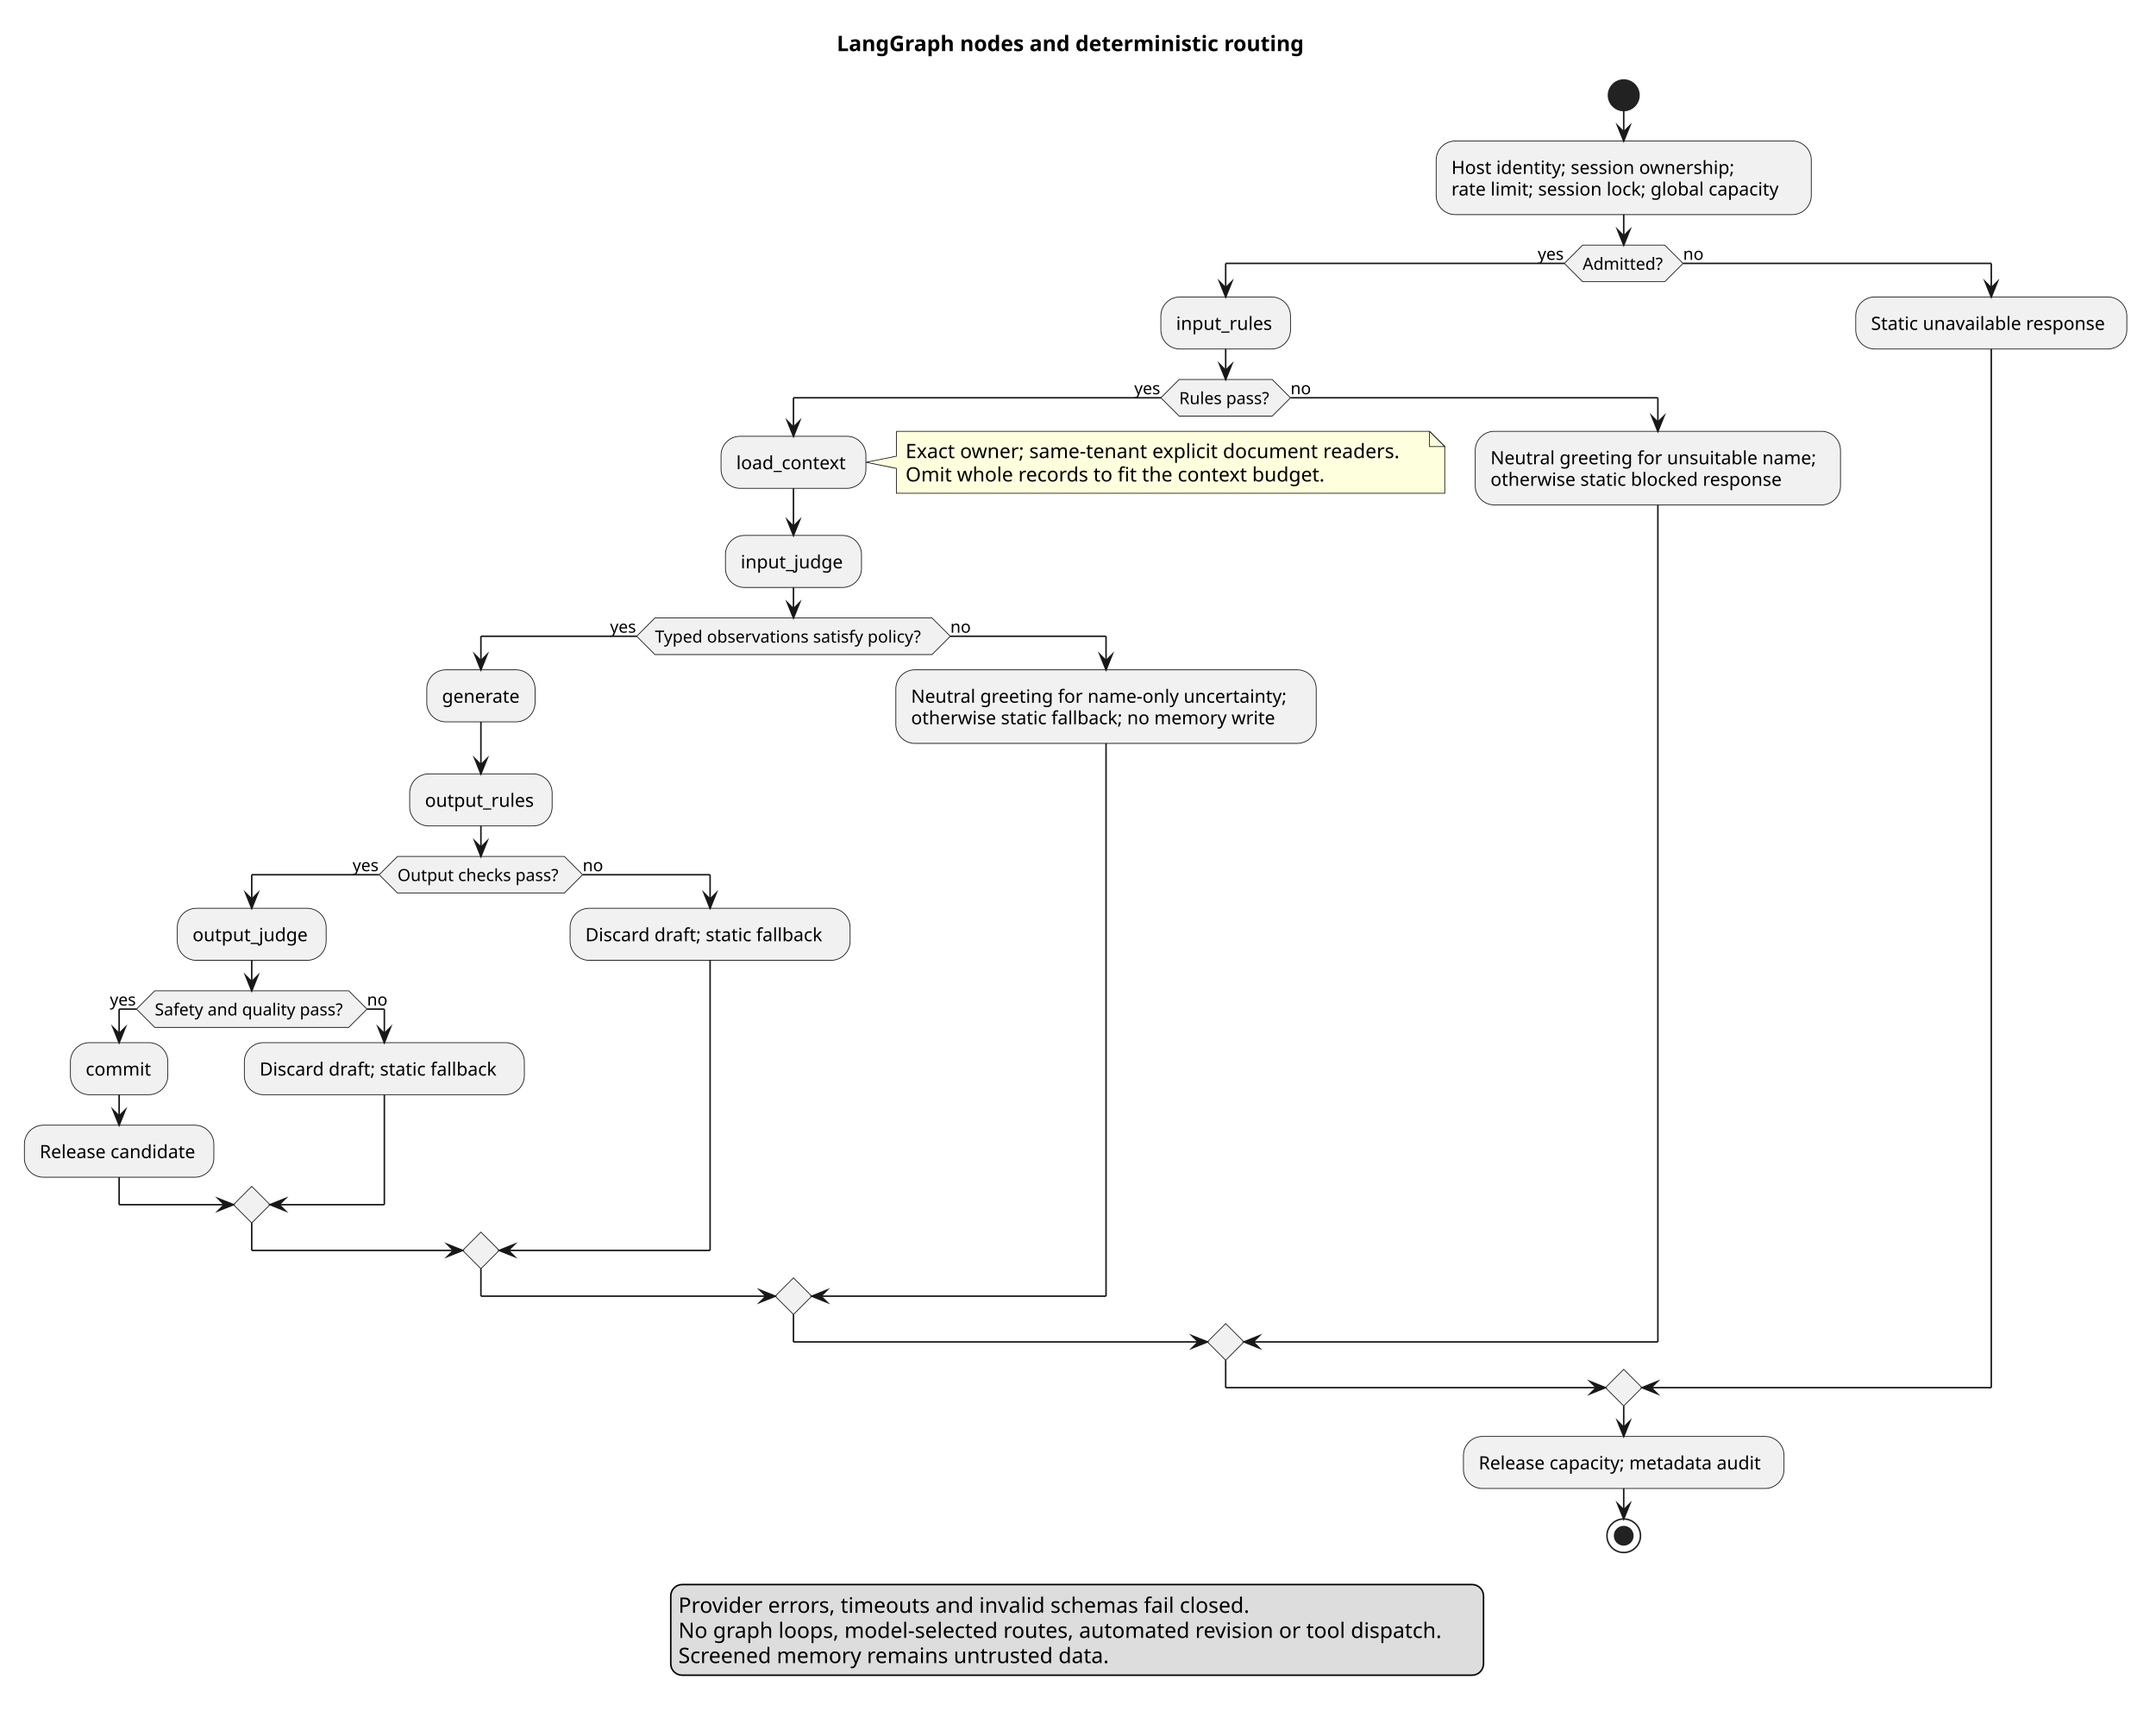
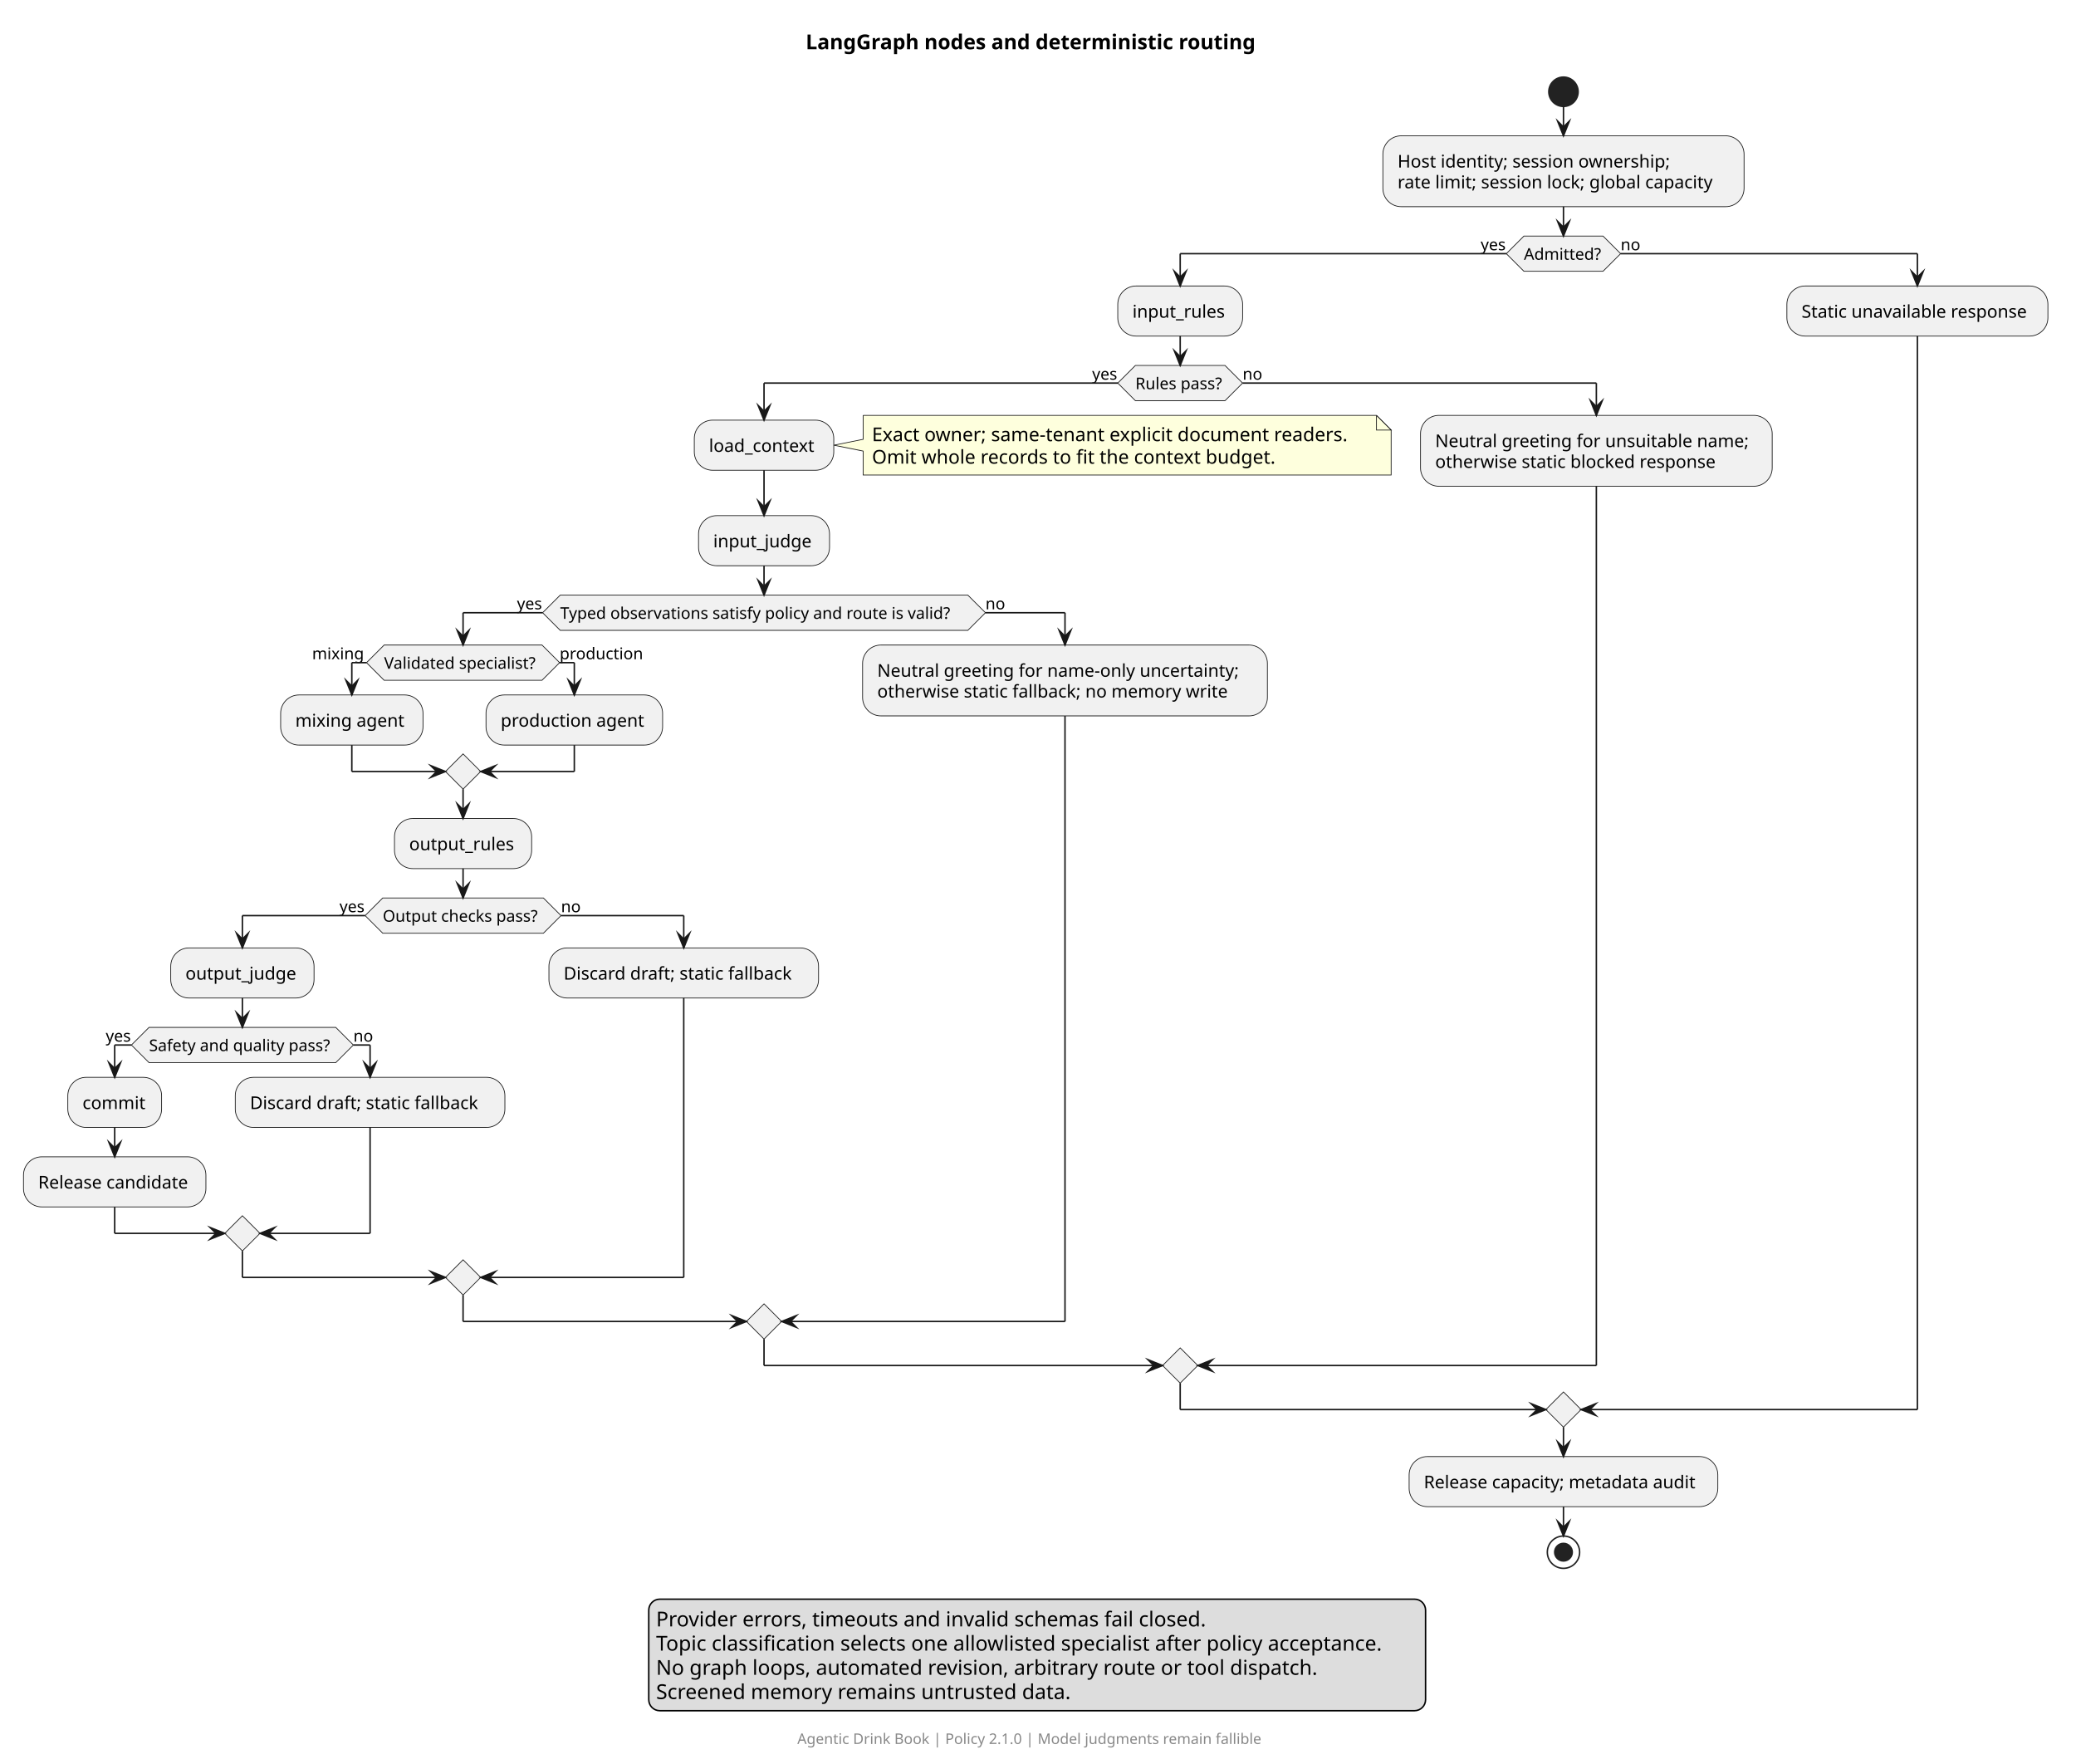
- <svg xmlns="http://www.w3.org/2000/svg" version="1.1" data-diagram-type="ACTIVITY" style="width:1414px;height:1122px;background:#FFFFFF;" width="1414px" height="1122px" viewBox="0 0 1414 1122" zoomAndPan="magnify" preserveAspectRatio="none" contentStyleType="text/css">
+ <svg xmlns="http://www.w3.org/2000/svg" version="1.1" data-diagram-type="ACTIVITY" style="width:1414px;height:1201px;background:#FFFFFF;" width="1414px" height="1201px" viewBox="0 0 1414 1201" zoomAndPan="magnify" preserveAspectRatio="none" contentStyleType="text/css" role="img" aria-labelledby="03-workflow-title 03-workflow-desc">
  <defs />
  <g font-family="sans-serif" lengthAdjust="spacing">
    <g class="title" data-source-line="1">
      <text x="548.762" y="33.535" fill="#000" font-size="14" textLength="315.342" font-weight="700">LangGraph nodes and deterministic routing</text>
    </g>
    <ellipse cx="1064.91" cy="62.488" rx="10" ry="10" fill="#222" style="stroke:#222;stroke-width:1;" />
    <rect x="941.906" y="92.488" width="246.008" height="48.266" fill="#F1F1F1" style="stroke:#181818;stroke-width:0.5;" rx="12.5" ry="12.5" />
    <text x="951.906" y="114.09" fill="#000" font-size="12" textLength="193.219">Host identity; session ownership;</text>
    <text x="951.906" y="128.223" fill="#000" font-size="12" textLength="226.008">rate limit; session lock; global capacity</text>
    <polygon points="1037.968,160.754,1091.851,160.754,1103.851,172.754,1091.851,184.754,1037.968,184.754,1025.968,172.754,1037.968,160.754" fill="#F1F1F1" style="stroke:#181818;stroke-width:0.5;stroke-linejoin:miter;stroke-miterlimit:10;" />
    <text x="1037.968" y="176.911" fill="#000" font-size="11" textLength="53.883">Admitted?</text>
    <text x="1008.485" y="170.434" fill="#000" font-size="11" textLength="17.483">yes</text>
    <text x="1103.851" y="170.434" fill="#000" font-size="11" textLength="13.583">no</text>
    <rect x="761.334" y="194.754" width="85.033" height="34.133" fill="#F1F1F1" style="stroke:#181818;stroke-width:0.5;" rx="12.5" ry="12.5" />
    <text x="771.334" y="216.355" fill="#000" font-size="12" textLength="65.033">input_rules</text>
    <polygon points="773.334,248.887,834.366,248.887,846.366,260.887,834.366,272.887,773.334,272.887,761.334,260.887,773.334,248.887" fill="#F1F1F1" style="stroke:#181818;stroke-width:0.5;stroke-linejoin:miter;stroke-miterlimit:10;" />
    <text x="773.334" y="265.044" fill="#000" font-size="11" textLength="61.032">Rules pass?</text>
    <text x="743.852" y="258.566" fill="#000" font-size="11" textLength="17.483">yes</text>
    <text x="846.366" y="258.566" fill="#000" font-size="11" textLength="13.583">no</text>
    <path d="M587.898,282.887 L587.898,299.197 L567.898,303.197 L587.898,307.197 L587.898,323.508 A0,0 0 0 0 587.898,323.508 L947.539,323.508 A0,0 0 0 0 947.539,323.508 L947.539,292.887 L937.539,282.887 L587.898,282.887 A0,0 0 0 0 587.898,282.887" style="stroke:#181818;stroke-width:0.5;" fill="#FEFFDD" />
    <path d="M937.539,282.887 L937.539,292.887 L947.539,292.887 L937.539,282.887" style="stroke:#181818;stroke-width:0.5;" fill="#FEFFDD" />
    <text x="593.898" y="300.455" fill="#000" font-size="13" textLength="338.641">Exact owner; same-tenant explicit document readers.</text>
    <text x="593.898" y="315.766" fill="#000" font-size="13" textLength="286.882">Omit whole records to fit the context budget.</text>
    <rect x="472.892" y="286.131" width="95.006" height="34.133" fill="#F1F1F1" style="stroke:#181818;stroke-width:0.5;" rx="12.5" ry="12.5" />
    <text x="482.892" y="307.732" fill="#000" font-size="12" textLength="75.006">load_context</text>
    <rect x="475.784" y="351.152" width="89.223" height="34.133" fill="#F1F1F1" style="stroke:#181818;stroke-width:0.5;" rx="12.5" ry="12.5" />
    <text x="485.784" y="372.754" fill="#000" font-size="12" textLength="69.223">input_judge</text>
-     <polygon points="429.532,405.285,611.258,405.285,623.258,417.285,611.258,429.285,429.532,429.285,417.532,417.285,429.532,405.285" fill="#F1F1F1" style="stroke:#181818;stroke-width:0.5;stroke-linejoin:miter;stroke-miterlimit:10;" />
-     <text x="429.532" y="421.442" fill="#000" font-size="11" textLength="181.726">Typed observations satisfy policy?</text>
-     <text x="400.049" y="414.965" fill="#000" font-size="11" textLength="17.483">yes</text>
-     <text x="623.258" y="414.965" fill="#000" font-size="11" textLength="13.583">no</text>
-     <rect x="279.898" y="439.285" width="71.012" height="34.133" fill="#F1F1F1" style="stroke:#181818;stroke-width:0.5;" rx="12.5" ry="12.5" />
-     <text x="289.898" y="460.887" fill="#000" font-size="12" textLength="51.012">generate</text>
-     <rect x="268.692" y="507.551" width="93.424" height="34.133" fill="#F1F1F1" style="stroke:#181818;stroke-width:0.5;" rx="12.5" ry="12.5" />
-     <text x="278.692" y="529.152" fill="#000" font-size="12" textLength="73.424">output_rules</text>
-     <polygon points="260.692,561.684,370.117,561.684,382.117,573.684,370.117,585.684,260.692,585.684,248.692,573.684,260.692,561.684" fill="#F1F1F1" style="stroke:#181818;stroke-width:0.5;stroke-linejoin:miter;stroke-miterlimit:10;" />
-     <text x="260.692" y="577.841" fill="#000" font-size="11" textLength="109.425">Output checks pass?</text>
-     <text x="231.209" y="571.363" fill="#000" font-size="11" textLength="17.483">yes</text>
-     <text x="382.117" y="571.363" fill="#000" font-size="11" textLength="13.583">no</text>
-     <rect x="116.291" y="595.684" width="97.613" height="34.133" fill="#F1F1F1" style="stroke:#181818;stroke-width:0.5;" rx="12.5" ry="12.5" />
-     <text x="126.291" y="617.285" fill="#000" font-size="12" textLength="77.613">output_judge</text>
-     <polygon points="101.499,649.816,228.697,649.816,240.697,661.816,228.697,673.816,101.499,673.816,89.499,661.816,101.499,649.816" fill="#F1F1F1" style="stroke:#181818;stroke-width:0.5;stroke-linejoin:miter;stroke-miterlimit:10;" />
-     <text x="101.499" y="665.974" fill="#000" font-size="11" textLength="127.198">Safety and quality pass?</text>
-     <text x="72.016" y="659.496" fill="#000" font-size="11" textLength="17.483">yes</text>
-     <text x="240.697" y="659.496" fill="#000" font-size="11" textLength="13.583">no</text>
-     <rect x="46.185" y="683.816" width="63.881" height="34.133" fill="#F1F1F1" style="stroke:#181818;stroke-width:0.5;" rx="12.5" ry="12.5" />
-     <text x="56.185" y="705.418" fill="#000" font-size="12" textLength="43.881">commit</text>
-     <rect x="16" y="737.949" width="124.25" height="34.133" fill="#F1F1F1" style="stroke:#181818;stroke-width:0.5;" rx="12.5" ry="12.5" />
-     <text x="26" y="759.551" fill="#000" font-size="12" textLength="104.25">Release candidate</text>
-     <rect x="160.25" y="683.816" width="183.641" height="34.133" fill="#F1F1F1" style="stroke:#181818;stroke-width:0.5;" rx="12.5" ry="12.5" />
-     <text x="170.25" y="705.418" fill="#000" font-size="12" textLength="163.641">Discard draft; static fallback</text>
-     <polygon points="165.098,778.082,177.098,790.082,165.098,802.082,153.098,790.082,165.098,778.082" fill="#F1F1F1" style="stroke:#181818;stroke-width:0.5;stroke-linejoin:miter;stroke-miterlimit:10;" />
-     <rect x="373.891" y="595.684" width="183.641" height="34.133" fill="#F1F1F1" style="stroke:#181818;stroke-width:0.5;" rx="12.5" ry="12.5" />
-     <text x="383.891" y="617.285" fill="#000" font-size="12" textLength="163.641">Discard draft; static fallback</text>
-     <polygon points="315.404,808.082,327.404,820.082,315.404,832.082,303.404,820.082,315.404,808.082" fill="#F1F1F1" style="stroke:#181818;stroke-width:0.5;stroke-linejoin:miter;stroke-miterlimit:10;" />
+     <polygon points="381.576,405.285,659.214,405.285,671.214,417.285,659.214,429.285,381.576,429.285,369.576,417.285,381.576,405.285" fill="#F1F1F1" style="stroke:#181818;stroke-width:0.5;stroke-linejoin:miter;stroke-miterlimit:10;" />
+     <text x="381.576" y="421.442" fill="#000" font-size="11" textLength="277.637">Typed observations satisfy policy and route is valid?</text>
+     <text x="352.094" y="414.965" fill="#000" font-size="11" textLength="17.483">yes</text>
+     <text x="671.214" y="414.965" fill="#000" font-size="11" textLength="13.583">no</text>
+     <polygon points="261.634,439.285,369.174,439.285,381.174,451.285,369.174,463.285,261.634,463.285,249.634,451.285,261.634,439.285" fill="#F1F1F1" style="stroke:#181818;stroke-width:0.5;stroke-linejoin:miter;stroke-miterlimit:10;" />
+     <text x="261.634" y="455.442" fill="#000" font-size="11" textLength="107.54">Validated specialist?</text>
+     <text x="212.574" y="448.965" fill="#000" font-size="11" textLength="37.061">mixing</text>
+     <text x="381.174" y="448.965" fill="#000" font-size="11" textLength="58.443">production</text>
+     <rect x="191.156" y="473.285" width="96.957" height="34.133" fill="#F1F1F1" style="stroke:#181818;stroke-width:0.5;" rx="12.5" ry="12.5" />
+     <text x="201.156" y="494.887" fill="#000" font-size="12" textLength="76.957">mixing agent</text>
+     <rect x="331.033" y="473.285" width="120.283" height="34.133" fill="#F1F1F1" style="stroke:#181818;stroke-width:0.5;" rx="12.5" ry="12.5" />
+     <text x="341.033" y="494.887" fill="#000" font-size="12" textLength="100.283">production agent</text>
+     <polygon points="315.404,513.418,327.404,525.418,315.404,537.418,303.404,525.418,315.404,513.418" fill="#F1F1F1" style="stroke:#181818;stroke-width:0.5;stroke-linejoin:miter;stroke-miterlimit:10;" />
+     <rect x="268.692" y="557.418" width="93.424" height="34.133" fill="#F1F1F1" style="stroke:#181818;stroke-width:0.5;" rx="12.5" ry="12.5" />
+     <text x="278.692" y="579.02" fill="#000" font-size="12" textLength="73.424">output_rules</text>
+     <polygon points="260.692,611.551,370.117,611.551,382.117,623.551,370.117,635.551,260.692,635.551,248.692,623.551,260.692,611.551" fill="#F1F1F1" style="stroke:#181818;stroke-width:0.5;stroke-linejoin:miter;stroke-miterlimit:10;" />
+     <text x="260.692" y="627.708" fill="#000" font-size="11" textLength="109.425">Output checks pass?</text>
+     <text x="231.209" y="621.23" fill="#000" font-size="11" textLength="17.483">yes</text>
+     <text x="382.117" y="621.23" fill="#000" font-size="11" textLength="13.583">no</text>
+     <rect x="116.291" y="645.551" width="97.613" height="34.133" fill="#F1F1F1" style="stroke:#181818;stroke-width:0.5;" rx="12.5" ry="12.5" />
+     <text x="126.291" y="667.152" fill="#000" font-size="12" textLength="77.613">output_judge</text>
+     <polygon points="101.499,699.684,228.697,699.684,240.697,711.684,228.697,723.684,101.499,723.684,89.499,711.684,101.499,699.684" fill="#F1F1F1" style="stroke:#181818;stroke-width:0.5;stroke-linejoin:miter;stroke-miterlimit:10;" />
+     <text x="101.499" y="715.841" fill="#000" font-size="11" textLength="127.198">Safety and quality pass?</text>
+     <text x="72.016" y="709.363" fill="#000" font-size="11" textLength="17.483">yes</text>
+     <text x="240.697" y="709.363" fill="#000" font-size="11" textLength="13.583">no</text>
+     <rect x="46.185" y="733.684" width="63.881" height="34.133" fill="#F1F1F1" style="stroke:#181818;stroke-width:0.5;" rx="12.5" ry="12.5" />
+     <text x="56.185" y="755.285" fill="#000" font-size="12" textLength="43.881">commit</text>
+     <rect x="16" y="787.816" width="124.25" height="34.133" fill="#F1F1F1" style="stroke:#181818;stroke-width:0.5;" rx="12.5" ry="12.5" />
+     <text x="26" y="809.418" fill="#000" font-size="12" textLength="104.25">Release candidate</text>
+     <rect x="160.25" y="733.684" width="183.641" height="34.133" fill="#F1F1F1" style="stroke:#181818;stroke-width:0.5;" rx="12.5" ry="12.5" />
+     <text x="170.25" y="755.285" fill="#000" font-size="12" textLength="163.641">Discard draft; static fallback</text>
+     <polygon points="165.098,827.949,177.098,839.949,165.098,851.949,153.098,839.949,165.098,827.949" fill="#F1F1F1" style="stroke:#181818;stroke-width:0.5;stroke-linejoin:miter;stroke-miterlimit:10;" />
+     <rect x="373.891" y="645.551" width="183.641" height="34.133" fill="#F1F1F1" style="stroke:#181818;stroke-width:0.5;" rx="12.5" ry="12.5" />
+     <text x="383.891" y="667.152" fill="#000" font-size="12" textLength="163.641">Discard draft; static fallback</text>
+     <polygon points="315.404,857.949,327.404,869.949,315.404,881.949,303.404,869.949,315.404,857.949" fill="#F1F1F1" style="stroke:#181818;stroke-width:0.5;stroke-linejoin:miter;stroke-miterlimit:10;" />
    <rect x="587.531" y="439.285" width="275.709" height="48.266" fill="#F1F1F1" style="stroke:#181818;stroke-width:0.5;" rx="12.5" ry="12.5" />
    <text x="597.531" y="460.887" fill="#000" font-size="12" textLength="255.709">Neutral greeting for name-only uncertainty;</text>
    <text x="597.531" y="475.02" fill="#000" font-size="12" textLength="247.113">otherwise static fallback; no memory write</text>
-     <polygon points="520.395,838.082,532.395,850.082,520.395,862.082,508.395,850.082,520.395,838.082" fill="#F1F1F1" style="stroke:#181818;stroke-width:0.5;stroke-linejoin:miter;stroke-miterlimit:10;" />
+     <polygon points="520.395,887.949,532.395,899.949,520.395,911.949,508.395,899.949,520.395,887.949" fill="#F1F1F1" style="stroke:#181818;stroke-width:0.5;stroke-linejoin:miter;stroke-miterlimit:10;" />
    <rect x="967.539" y="282.887" width="239.533" height="48.266" fill="#F1F1F1" style="stroke:#181818;stroke-width:0.5;" rx="12.5" ry="12.5" />
    <text x="977.539" y="304.488" fill="#000" font-size="12" textLength="219.533">Neutral greeting for unsuitable name;</text>
    <text x="977.539" y="318.621" fill="#000" font-size="12" textLength="197.824">otherwise static blocked response</text>
-     <polygon points="803.85,868.082,815.85,880.082,803.85,892.082,791.85,880.082,803.85,868.082" fill="#F1F1F1" style="stroke:#181818;stroke-width:0.5;stroke-linejoin:miter;stroke-miterlimit:10;" />
+     <polygon points="803.85,917.949,815.85,929.949,803.85,941.949,791.85,929.949,803.85,917.949" fill="#F1F1F1" style="stroke:#181818;stroke-width:0.5;stroke-linejoin:miter;stroke-miterlimit:10;" />
    <rect x="1217.072" y="194.754" width="177.793" height="34.133" fill="#F1F1F1" style="stroke:#181818;stroke-width:0.5;" rx="12.5" ry="12.5" />
    <text x="1227.072" y="216.355" fill="#000" font-size="12" textLength="157.793">Static unavailable response</text>
-     <polygon points="1064.91,898.082,1076.91,910.082,1064.91,922.082,1052.91,910.082,1064.91,898.082" fill="#F1F1F1" style="stroke:#181818;stroke-width:0.5;stroke-linejoin:miter;stroke-miterlimit:10;" />
-     <rect x="959.783" y="942.082" width="210.254" height="34.133" fill="#F1F1F1" style="stroke:#181818;stroke-width:0.5;" rx="12.5" ry="12.5" />
-     <text x="969.783" y="963.684" fill="#000" font-size="12" textLength="190.254">Release capacity; metadata audit</text>
-     <ellipse cx="1064.91" cy="1007.215" rx="11" ry="11" fill="none" style="stroke:#222;stroke-width:1;" />
-     <ellipse cx="1064.91" cy="1007.215" rx="6" ry="6" fill="#222" style="stroke:#222;stroke-width:1;" />
+     <polygon points="1064.91,947.949,1076.91,959.949,1064.91,971.949,1052.91,959.949,1064.91,947.949" fill="#F1F1F1" style="stroke:#181818;stroke-width:0.5;stroke-linejoin:miter;stroke-miterlimit:10;" />
+     <rect x="959.783" y="991.949" width="210.254" height="34.133" fill="#F1F1F1" style="stroke:#181818;stroke-width:0.5;" rx="12.5" ry="12.5" />
+     <text x="969.783" y="1013.551" fill="#000" font-size="12" textLength="190.254">Release capacity; metadata audit</text>
+     <ellipse cx="1064.91" cy="1057.082" rx="11" ry="11" fill="none" style="stroke:#222;stroke-width:1;" />
+     <ellipse cx="1064.91" cy="1057.082" rx="6" ry="6" fill="#222" style="stroke:#222;stroke-width:1;" />
    <line x1="1064.91" y1="72.488" x2="1064.91" y2="92.488" style="stroke:#181818;stroke-width:1;" />
    <polygon points="1060.91,82.488,1064.91,92.488,1068.91,82.488,1064.91,86.488" fill="#181818" style="stroke:#181818;stroke-width:1;stroke-linejoin:miter;stroke-miterlimit:10;" />
    <line x1="520.395" y1="320.264" x2="520.395" y2="351.152" style="stroke:#181818;stroke-width:1;" />
    <polygon points="516.395,341.152,520.395,351.152,524.395,341.152,520.395,345.152" fill="#181818" style="stroke:#181818;stroke-width:1;stroke-linejoin:miter;stroke-miterlimit:10;" />
-     <line x1="315.404" y1="473.418" x2="315.404" y2="507.551" style="stroke:#181818;stroke-width:1;" />
-     <polygon points="311.404,497.551,315.404,507.551,319.404,497.551,315.404,501.551" fill="#181818" style="stroke:#181818;stroke-width:1;stroke-linejoin:miter;stroke-miterlimit:10;" />
-     <line x1="78.125" y1="717.949" x2="78.125" y2="737.949" style="stroke:#181818;stroke-width:1;" />
-     <polygon points="74.125,727.949,78.125,737.949,82.125,727.949,78.125,731.949" fill="#181818" style="stroke:#181818;stroke-width:1;stroke-linejoin:miter;stroke-miterlimit:10;" />
-     <line x1="89.499" y1="661.816" x2="78.125" y2="661.816" style="stroke:#181818;stroke-width:1;" />
-     <line x1="78.125" y1="661.816" x2="78.125" y2="683.816" style="stroke:#181818;stroke-width:1;" />
-     <polygon points="74.125,673.816,78.125,683.816,82.125,673.816,78.125,677.816" fill="#181818" style="stroke:#181818;stroke-width:1;stroke-linejoin:miter;stroke-miterlimit:10;" />
-     <line x1="240.697" y1="661.816" x2="252.07" y2="661.816" style="stroke:#181818;stroke-width:1;" />
-     <line x1="252.07" y1="661.816" x2="252.07" y2="683.816" style="stroke:#181818;stroke-width:1;" />
-     <polygon points="248.07,673.816,252.07,683.816,256.07,673.816,252.07,677.816" fill="#181818" style="stroke:#181818;stroke-width:1;stroke-linejoin:miter;stroke-miterlimit:10;" />
-     <line x1="78.125" y1="772.082" x2="78.125" y2="790.082" style="stroke:#181818;stroke-width:1;" />
-     <line x1="78.125" y1="790.082" x2="153.098" y2="790.082" style="stroke:#181818;stroke-width:1;" />
-     <polygon points="143.098,786.082,153.098,790.082,143.098,794.082,147.098,790.082" fill="#181818" style="stroke:#181818;stroke-width:1;stroke-linejoin:miter;stroke-miterlimit:10;" />
-     <line x1="252.07" y1="717.949" x2="252.07" y2="790.082" style="stroke:#181818;stroke-width:1;" />
-     <line x1="252.07" y1="790.082" x2="177.098" y2="790.082" style="stroke:#181818;stroke-width:1;" />
-     <polygon points="187.098,786.082,177.098,790.082,187.098,794.082,183.098,790.082" fill="#181818" style="stroke:#181818;stroke-width:1;stroke-linejoin:miter;stroke-miterlimit:10;" />
-     <line x1="165.098" y1="629.816" x2="165.098" y2="649.816" style="stroke:#181818;stroke-width:1;" />
-     <polygon points="161.098,639.816,165.098,649.816,169.098,639.816,165.098,643.816" fill="#181818" style="stroke:#181818;stroke-width:1;stroke-linejoin:miter;stroke-miterlimit:10;" />
-     <line x1="248.692" y1="573.684" x2="165.098" y2="573.684" style="stroke:#181818;stroke-width:1;" />
-     <line x1="165.098" y1="573.684" x2="165.098" y2="595.684" style="stroke:#181818;stroke-width:1;" />
-     <polygon points="161.098,585.684,165.098,595.684,169.098,585.684,165.098,589.684" fill="#181818" style="stroke:#181818;stroke-width:1;stroke-linejoin:miter;stroke-miterlimit:10;" />
-     <line x1="382.117" y1="573.684" x2="465.711" y2="573.684" style="stroke:#181818;stroke-width:1;" />
-     <line x1="465.711" y1="573.684" x2="465.711" y2="595.684" style="stroke:#181818;stroke-width:1;" />
-     <polygon points="461.711,585.684,465.711,595.684,469.711,585.684,465.711,589.684" fill="#181818" style="stroke:#181818;stroke-width:1;stroke-linejoin:miter;stroke-miterlimit:10;" />
-     <line x1="165.098" y1="802.082" x2="165.098" y2="820.082" style="stroke:#181818;stroke-width:1;" />
-     <line x1="165.098" y1="820.082" x2="303.404" y2="820.082" style="stroke:#181818;stroke-width:1;" />
-     <polygon points="293.404,816.082,303.404,820.082,293.404,824.082,297.404,820.082" fill="#181818" style="stroke:#181818;stroke-width:1;stroke-linejoin:miter;stroke-miterlimit:10;" />
-     <line x1="465.711" y1="629.816" x2="465.711" y2="820.082" style="stroke:#181818;stroke-width:1;" />
-     <line x1="465.711" y1="820.082" x2="327.404" y2="820.082" style="stroke:#181818;stroke-width:1;" />
-     <polygon points="337.404,816.082,327.404,820.082,337.404,824.082,333.404,820.082" fill="#181818" style="stroke:#181818;stroke-width:1;stroke-linejoin:miter;stroke-miterlimit:10;" />
-     <line x1="315.404" y1="541.684" x2="315.404" y2="561.684" style="stroke:#181818;stroke-width:1;" />
-     <polygon points="311.404,551.684,315.404,561.684,319.404,551.684,315.404,555.684" fill="#181818" style="stroke:#181818;stroke-width:1;stroke-linejoin:miter;stroke-miterlimit:10;" />
-     <line x1="417.532" y1="417.285" x2="315.404" y2="417.285" style="stroke:#181818;stroke-width:1;" />
+     <line x1="249.634" y1="451.285" x2="239.634" y2="451.285" style="stroke:#181818;stroke-width:1;" />
+     <line x1="239.634" y1="451.285" x2="239.634" y2="473.285" style="stroke:#181818;stroke-width:1;" />
+     <polygon points="235.634,463.285,239.634,473.285,243.634,463.285,239.634,467.285" fill="#181818" style="stroke:#181818;stroke-width:1;stroke-linejoin:miter;stroke-miterlimit:10;" />
+     <line x1="381.174" y1="451.285" x2="391.174" y2="451.285" style="stroke:#181818;stroke-width:1;" />
+     <line x1="391.174" y1="451.285" x2="391.174" y2="473.285" style="stroke:#181818;stroke-width:1;" />
+     <polygon points="387.174,463.285,391.174,473.285,395.174,463.285,391.174,467.285" fill="#181818" style="stroke:#181818;stroke-width:1;stroke-linejoin:miter;stroke-miterlimit:10;" />
+     <line x1="239.634" y1="507.418" x2="239.634" y2="525.418" style="stroke:#181818;stroke-width:1;" />
+     <line x1="239.634" y1="525.418" x2="303.404" y2="525.418" style="stroke:#181818;stroke-width:1;" />
+     <polygon points="293.404,521.418,303.404,525.418,293.404,529.418,297.404,525.418" fill="#181818" style="stroke:#181818;stroke-width:1;stroke-linejoin:miter;stroke-miterlimit:10;" />
+     <line x1="391.174" y1="507.418" x2="391.174" y2="525.418" style="stroke:#181818;stroke-width:1;" />
+     <line x1="391.174" y1="525.418" x2="327.404" y2="525.418" style="stroke:#181818;stroke-width:1;" />
+     <polygon points="337.404,521.418,327.404,525.418,337.404,529.418,333.404,525.418" fill="#181818" style="stroke:#181818;stroke-width:1;stroke-linejoin:miter;stroke-miterlimit:10;" />
+     <line x1="315.404" y1="537.418" x2="315.404" y2="557.418" style="stroke:#181818;stroke-width:1;" />
+     <polygon points="311.404,547.418,315.404,557.418,319.404,547.418,315.404,551.418" fill="#181818" style="stroke:#181818;stroke-width:1;stroke-linejoin:miter;stroke-miterlimit:10;" />
+     <line x1="78.125" y1="767.816" x2="78.125" y2="787.816" style="stroke:#181818;stroke-width:1;" />
+     <polygon points="74.125,777.816,78.125,787.816,82.125,777.816,78.125,781.816" fill="#181818" style="stroke:#181818;stroke-width:1;stroke-linejoin:miter;stroke-miterlimit:10;" />
+     <line x1="89.499" y1="711.684" x2="78.125" y2="711.684" style="stroke:#181818;stroke-width:1;" />
+     <line x1="78.125" y1="711.684" x2="78.125" y2="733.684" style="stroke:#181818;stroke-width:1;" />
+     <polygon points="74.125,723.684,78.125,733.684,82.125,723.684,78.125,727.684" fill="#181818" style="stroke:#181818;stroke-width:1;stroke-linejoin:miter;stroke-miterlimit:10;" />
+     <line x1="240.697" y1="711.684" x2="252.07" y2="711.684" style="stroke:#181818;stroke-width:1;" />
+     <line x1="252.07" y1="711.684" x2="252.07" y2="733.684" style="stroke:#181818;stroke-width:1;" />
+     <polygon points="248.07,723.684,252.07,733.684,256.07,723.684,252.07,727.684" fill="#181818" style="stroke:#181818;stroke-width:1;stroke-linejoin:miter;stroke-miterlimit:10;" />
+     <line x1="78.125" y1="821.949" x2="78.125" y2="839.949" style="stroke:#181818;stroke-width:1;" />
+     <line x1="78.125" y1="839.949" x2="153.098" y2="839.949" style="stroke:#181818;stroke-width:1;" />
+     <polygon points="143.098,835.949,153.098,839.949,143.098,843.949,147.098,839.949" fill="#181818" style="stroke:#181818;stroke-width:1;stroke-linejoin:miter;stroke-miterlimit:10;" />
+     <line x1="252.07" y1="767.816" x2="252.07" y2="839.949" style="stroke:#181818;stroke-width:1;" />
+     <line x1="252.07" y1="839.949" x2="177.098" y2="839.949" style="stroke:#181818;stroke-width:1;" />
+     <polygon points="187.098,835.949,177.098,839.949,187.098,843.949,183.098,839.949" fill="#181818" style="stroke:#181818;stroke-width:1;stroke-linejoin:miter;stroke-miterlimit:10;" />
+     <line x1="165.098" y1="679.684" x2="165.098" y2="699.684" style="stroke:#181818;stroke-width:1;" />
+     <polygon points="161.098,689.684,165.098,699.684,169.098,689.684,165.098,693.684" fill="#181818" style="stroke:#181818;stroke-width:1;stroke-linejoin:miter;stroke-miterlimit:10;" />
+     <line x1="248.692" y1="623.551" x2="165.098" y2="623.551" style="stroke:#181818;stroke-width:1;" />
+     <line x1="165.098" y1="623.551" x2="165.098" y2="645.551" style="stroke:#181818;stroke-width:1;" />
+     <polygon points="161.098,635.551,165.098,645.551,169.098,635.551,165.098,639.551" fill="#181818" style="stroke:#181818;stroke-width:1;stroke-linejoin:miter;stroke-miterlimit:10;" />
+     <line x1="382.117" y1="623.551" x2="465.711" y2="623.551" style="stroke:#181818;stroke-width:1;" />
+     <line x1="465.711" y1="623.551" x2="465.711" y2="645.551" style="stroke:#181818;stroke-width:1;" />
+     <polygon points="461.711,635.551,465.711,645.551,469.711,635.551,465.711,639.551" fill="#181818" style="stroke:#181818;stroke-width:1;stroke-linejoin:miter;stroke-miterlimit:10;" />
+     <line x1="165.098" y1="851.949" x2="165.098" y2="869.949" style="stroke:#181818;stroke-width:1;" />
+     <line x1="165.098" y1="869.949" x2="303.404" y2="869.949" style="stroke:#181818;stroke-width:1;" />
+     <polygon points="293.404,865.949,303.404,869.949,293.404,873.949,297.404,869.949" fill="#181818" style="stroke:#181818;stroke-width:1;stroke-linejoin:miter;stroke-miterlimit:10;" />
+     <line x1="465.711" y1="679.684" x2="465.711" y2="869.949" style="stroke:#181818;stroke-width:1;" />
+     <line x1="465.711" y1="869.949" x2="327.404" y2="869.949" style="stroke:#181818;stroke-width:1;" />
+     <polygon points="337.404,865.949,327.404,869.949,337.404,873.949,333.404,869.949" fill="#181818" style="stroke:#181818;stroke-width:1;stroke-linejoin:miter;stroke-miterlimit:10;" />
+     <line x1="315.404" y1="591.551" x2="315.404" y2="611.551" style="stroke:#181818;stroke-width:1;" />
+     <polygon points="311.404,601.551,315.404,611.551,319.404,601.551,315.404,605.551" fill="#181818" style="stroke:#181818;stroke-width:1;stroke-linejoin:miter;stroke-miterlimit:10;" />
+     <line x1="369.576" y1="417.285" x2="315.404" y2="417.285" style="stroke:#181818;stroke-width:1;" />
    <line x1="315.404" y1="417.285" x2="315.404" y2="439.285" style="stroke:#181818;stroke-width:1;" />
    <polygon points="311.404,429.285,315.404,439.285,319.404,429.285,315.404,433.285" fill="#181818" style="stroke:#181818;stroke-width:1;stroke-linejoin:miter;stroke-miterlimit:10;" />
-     <line x1="623.258" y1="417.285" x2="725.386" y2="417.285" style="stroke:#181818;stroke-width:1;" />
+     <line x1="671.214" y1="417.285" x2="725.386" y2="417.285" style="stroke:#181818;stroke-width:1;" />
    <line x1="725.386" y1="417.285" x2="725.386" y2="439.285" style="stroke:#181818;stroke-width:1;" />
    <polygon points="721.386,429.285,725.386,439.285,729.386,429.285,725.386,433.285" fill="#181818" style="stroke:#181818;stroke-width:1;stroke-linejoin:miter;stroke-miterlimit:10;" />
-     <line x1="315.404" y1="832.082" x2="315.404" y2="850.082" style="stroke:#181818;stroke-width:1;" />
-     <line x1="315.404" y1="850.082" x2="508.395" y2="850.082" style="stroke:#181818;stroke-width:1;" />
-     <polygon points="498.395,846.082,508.395,850.082,498.395,854.082,502.395,850.082" fill="#181818" style="stroke:#181818;stroke-width:1;stroke-linejoin:miter;stroke-miterlimit:10;" />
-     <line x1="725.386" y1="487.551" x2="725.386" y2="850.082" style="stroke:#181818;stroke-width:1;" />
-     <line x1="725.386" y1="850.082" x2="532.395" y2="850.082" style="stroke:#181818;stroke-width:1;" />
-     <polygon points="542.395,846.082,532.395,850.082,542.395,854.082,538.395,850.082" fill="#181818" style="stroke:#181818;stroke-width:1;stroke-linejoin:miter;stroke-miterlimit:10;" />
+     <line x1="315.404" y1="881.949" x2="315.404" y2="899.949" style="stroke:#181818;stroke-width:1;" />
+     <line x1="315.404" y1="899.949" x2="508.395" y2="899.949" style="stroke:#181818;stroke-width:1;" />
+     <polygon points="498.395,895.949,508.395,899.949,498.395,903.949,502.395,899.949" fill="#181818" style="stroke:#181818;stroke-width:1;stroke-linejoin:miter;stroke-miterlimit:10;" />
+     <line x1="725.386" y1="487.551" x2="725.386" y2="899.949" style="stroke:#181818;stroke-width:1;" />
+     <line x1="725.386" y1="899.949" x2="532.395" y2="899.949" style="stroke:#181818;stroke-width:1;" />
+     <polygon points="542.395,895.949,532.395,899.949,542.395,903.949,538.395,899.949" fill="#181818" style="stroke:#181818;stroke-width:1;stroke-linejoin:miter;stroke-miterlimit:10;" />
    <line x1="520.395" y1="385.285" x2="520.395" y2="405.285" style="stroke:#181818;stroke-width:1;" />
    <polygon points="516.395,395.285,520.395,405.285,524.395,395.285,520.395,399.285" fill="#181818" style="stroke:#181818;stroke-width:1;stroke-linejoin:miter;stroke-miterlimit:10;" />
    <line x1="761.334" y1="260.887" x2="520.395" y2="260.887" style="stroke:#181818;stroke-width:1;" />
    <line x1="520.395" y1="260.887" x2="520.395" y2="286.131" style="stroke:#181818;stroke-width:1;" />
    <polygon points="516.395,276.131,520.395,286.131,524.395,276.131,520.395,280.131" fill="#181818" style="stroke:#181818;stroke-width:1;stroke-linejoin:miter;stroke-miterlimit:10;" />
    <line x1="846.366" y1="260.887" x2="1087.306" y2="260.887" style="stroke:#181818;stroke-width:1;" />
    <line x1="1087.306" y1="260.887" x2="1087.306" y2="282.887" style="stroke:#181818;stroke-width:1;" />
    <polygon points="1083.306,272.887,1087.306,282.887,1091.306,272.887,1087.306,276.887" fill="#181818" style="stroke:#181818;stroke-width:1;stroke-linejoin:miter;stroke-miterlimit:10;" />
-     <line x1="520.395" y1="862.082" x2="520.395" y2="880.082" style="stroke:#181818;stroke-width:1;" />
-     <line x1="520.395" y1="880.082" x2="791.85" y2="880.082" style="stroke:#181818;stroke-width:1;" />
-     <polygon points="781.85,876.082,791.85,880.082,781.85,884.082,785.85,880.082" fill="#181818" style="stroke:#181818;stroke-width:1;stroke-linejoin:miter;stroke-miterlimit:10;" />
-     <line x1="1087.306" y1="331.152" x2="1087.306" y2="880.082" style="stroke:#181818;stroke-width:1;" />
-     <line x1="1087.306" y1="880.082" x2="815.85" y2="880.082" style="stroke:#181818;stroke-width:1;" />
-     <polygon points="825.85,876.082,815.85,880.082,825.85,884.082,821.85,880.082" fill="#181818" style="stroke:#181818;stroke-width:1;stroke-linejoin:miter;stroke-miterlimit:10;" />
+     <line x1="520.395" y1="911.949" x2="520.395" y2="929.949" style="stroke:#181818;stroke-width:1;" />
+     <line x1="520.395" y1="929.949" x2="791.85" y2="929.949" style="stroke:#181818;stroke-width:1;" />
+     <polygon points="781.85,925.949,791.85,929.949,781.85,933.949,785.85,929.949" fill="#181818" style="stroke:#181818;stroke-width:1;stroke-linejoin:miter;stroke-miterlimit:10;" />
+     <line x1="1087.306" y1="331.152" x2="1087.306" y2="929.949" style="stroke:#181818;stroke-width:1;" />
+     <line x1="1087.306" y1="929.949" x2="815.85" y2="929.949" style="stroke:#181818;stroke-width:1;" />
+     <polygon points="825.85,925.949,815.85,929.949,825.85,933.949,821.85,929.949" fill="#181818" style="stroke:#181818;stroke-width:1;stroke-linejoin:miter;stroke-miterlimit:10;" />
    <line x1="803.85" y1="228.887" x2="803.85" y2="248.887" style="stroke:#181818;stroke-width:1;" />
    <polygon points="799.85,238.887,803.85,248.887,807.85,238.887,803.85,242.887" fill="#181818" style="stroke:#181818;stroke-width:1;stroke-linejoin:miter;stroke-miterlimit:10;" />
    <line x1="1025.968" y1="172.754" x2="803.85" y2="172.754" style="stroke:#181818;stroke-width:1;" />
    <line x1="803.85" y1="172.754" x2="803.85" y2="194.754" style="stroke:#181818;stroke-width:1;" />
    <polygon points="799.85,184.754,803.85,194.754,807.85,184.754,803.85,188.754" fill="#181818" style="stroke:#181818;stroke-width:1;stroke-linejoin:miter;stroke-miterlimit:10;" />
    <line x1="1103.851" y1="172.754" x2="1305.969" y2="172.754" style="stroke:#181818;stroke-width:1;" />
    <line x1="1305.969" y1="172.754" x2="1305.969" y2="194.754" style="stroke:#181818;stroke-width:1;" />
    <polygon points="1301.969,184.754,1305.969,194.754,1309.969,184.754,1305.969,188.754" fill="#181818" style="stroke:#181818;stroke-width:1;stroke-linejoin:miter;stroke-miterlimit:10;" />
-     <line x1="803.85" y1="892.082" x2="803.85" y2="910.082" style="stroke:#181818;stroke-width:1;" />
-     <line x1="803.85" y1="910.082" x2="1052.91" y2="910.082" style="stroke:#181818;stroke-width:1;" />
-     <polygon points="1042.91,906.082,1052.91,910.082,1042.91,914.082,1046.91,910.082" fill="#181818" style="stroke:#181818;stroke-width:1;stroke-linejoin:miter;stroke-miterlimit:10;" />
-     <line x1="1305.969" y1="228.887" x2="1305.969" y2="910.082" style="stroke:#181818;stroke-width:1;" />
-     <line x1="1305.969" y1="910.082" x2="1076.91" y2="910.082" style="stroke:#181818;stroke-width:1;" />
-     <polygon points="1086.91,906.082,1076.91,910.082,1086.91,914.082,1082.91,910.082" fill="#181818" style="stroke:#181818;stroke-width:1;stroke-linejoin:miter;stroke-miterlimit:10;" />
+     <line x1="803.85" y1="941.949" x2="803.85" y2="959.949" style="stroke:#181818;stroke-width:1;" />
+     <line x1="803.85" y1="959.949" x2="1052.91" y2="959.949" style="stroke:#181818;stroke-width:1;" />
+     <polygon points="1042.91,955.949,1052.91,959.949,1042.91,963.949,1046.91,959.949" fill="#181818" style="stroke:#181818;stroke-width:1;stroke-linejoin:miter;stroke-miterlimit:10;" />
+     <line x1="1305.969" y1="228.887" x2="1305.969" y2="959.949" style="stroke:#181818;stroke-width:1;" />
+     <line x1="1305.969" y1="959.949" x2="1076.91" y2="959.949" style="stroke:#181818;stroke-width:1;" />
+     <polygon points="1086.91,955.949,1076.91,959.949,1086.91,963.949,1082.91,959.949" fill="#181818" style="stroke:#181818;stroke-width:1;stroke-linejoin:miter;stroke-miterlimit:10;" />
    <line x1="1064.91" y1="140.754" x2="1064.91" y2="160.754" style="stroke:#181818;stroke-width:1;" />
    <polygon points="1060.91,150.754,1064.91,160.754,1068.91,150.754,1064.91,154.754" fill="#181818" style="stroke:#181818;stroke-width:1;stroke-linejoin:miter;stroke-miterlimit:10;" />
-     <line x1="1064.91" y1="922.082" x2="1064.91" y2="942.082" style="stroke:#181818;stroke-width:1;" />
-     <polygon points="1060.91,932.082,1064.91,942.082,1068.91,932.082,1064.91,936.082" fill="#181818" style="stroke:#181818;stroke-width:1;stroke-linejoin:miter;stroke-miterlimit:10;" />
-     <line x1="1064.91" y1="976.215" x2="1064.91" y2="996.215" style="stroke:#181818;stroke-width:1;" />
-     <polygon points="1060.91,986.215,1064.91,996.215,1068.91,986.215,1064.91,990.215" fill="#181818" style="stroke:#181818;stroke-width:1;stroke-linejoin:miter;stroke-miterlimit:10;" />
-     <g class="legend" data-source-line="39">
-       <rect x="439.91" y="1039.215" width="533.045" height="59.465" fill="#DDD" style="stroke:#000;stroke-width:1;" rx="7.5" ry="7.5" />
-       <text x="444.91" y="1057.75" fill="#000" font-size="14" textLength="389.225">Provider errors, timeouts and invalid schemas fail closed.</text>
-       <text x="444.91" y="1074.238" fill="#000" font-size="14" textLength="523.045">No graph loops, model-selected routes, automated revision or tool dispatch.</text>
-       <text x="444.91" y="1090.727" fill="#000" font-size="14" textLength="288.798">Screened memory remains untrusted data.</text>
+     <line x1="1064.91" y1="971.949" x2="1064.91" y2="991.949" style="stroke:#181818;stroke-width:1;" />
+     <polygon points="1060.91,981.949,1064.91,991.949,1068.91,981.949,1064.91,985.949" fill="#181818" style="stroke:#181818;stroke-width:1;stroke-linejoin:miter;stroke-miterlimit:10;" />
+     <line x1="1064.91" y1="1026.082" x2="1064.91" y2="1046.082" style="stroke:#181818;stroke-width:1;" />
+     <polygon points="1060.91,1036.082,1064.91,1046.082,1068.91,1036.082,1064.91,1040.082" fill="#181818" style="stroke:#181818;stroke-width:1;stroke-linejoin:miter;stroke-miterlimit:10;" />
+     <g class="legend" data-source-line="43">
+       <rect x="441.882" y="1089.082" width="529.101" height="75.953" fill="#DDD" style="stroke:#000;stroke-width:1;" rx="7.5" ry="7.5" />
+       <text x="446.882" y="1107.617" fill="#000" font-size="14" textLength="389.225">Provider errors, timeouts and invalid schemas fail closed.</text>
+       <text x="446.882" y="1124.105" fill="#000" font-size="14" textLength="519.101">Topic classification selects one allowlisted specialist after policy acceptance.</text>
+       <text x="446.882" y="1140.594" fill="#000" font-size="14" textLength="467.735">No graph loops, automated revision, arbitrary route or tool dispatch.</text>
+       <text x="446.882" y="1157.082" fill="#000" font-size="14" textLength="288.798">Screened memory remains untrusted data.</text>
+     </g>
+     <g class="footer" data-source-line="49">
+       <text x="543.051" y="1187.703" fill="#888" font-size="10" textLength="326.763">Agentic Drink Book | Policy 2.1.0 | Model judgments remain fallible</text>
    </g>
  </g>
</svg>
